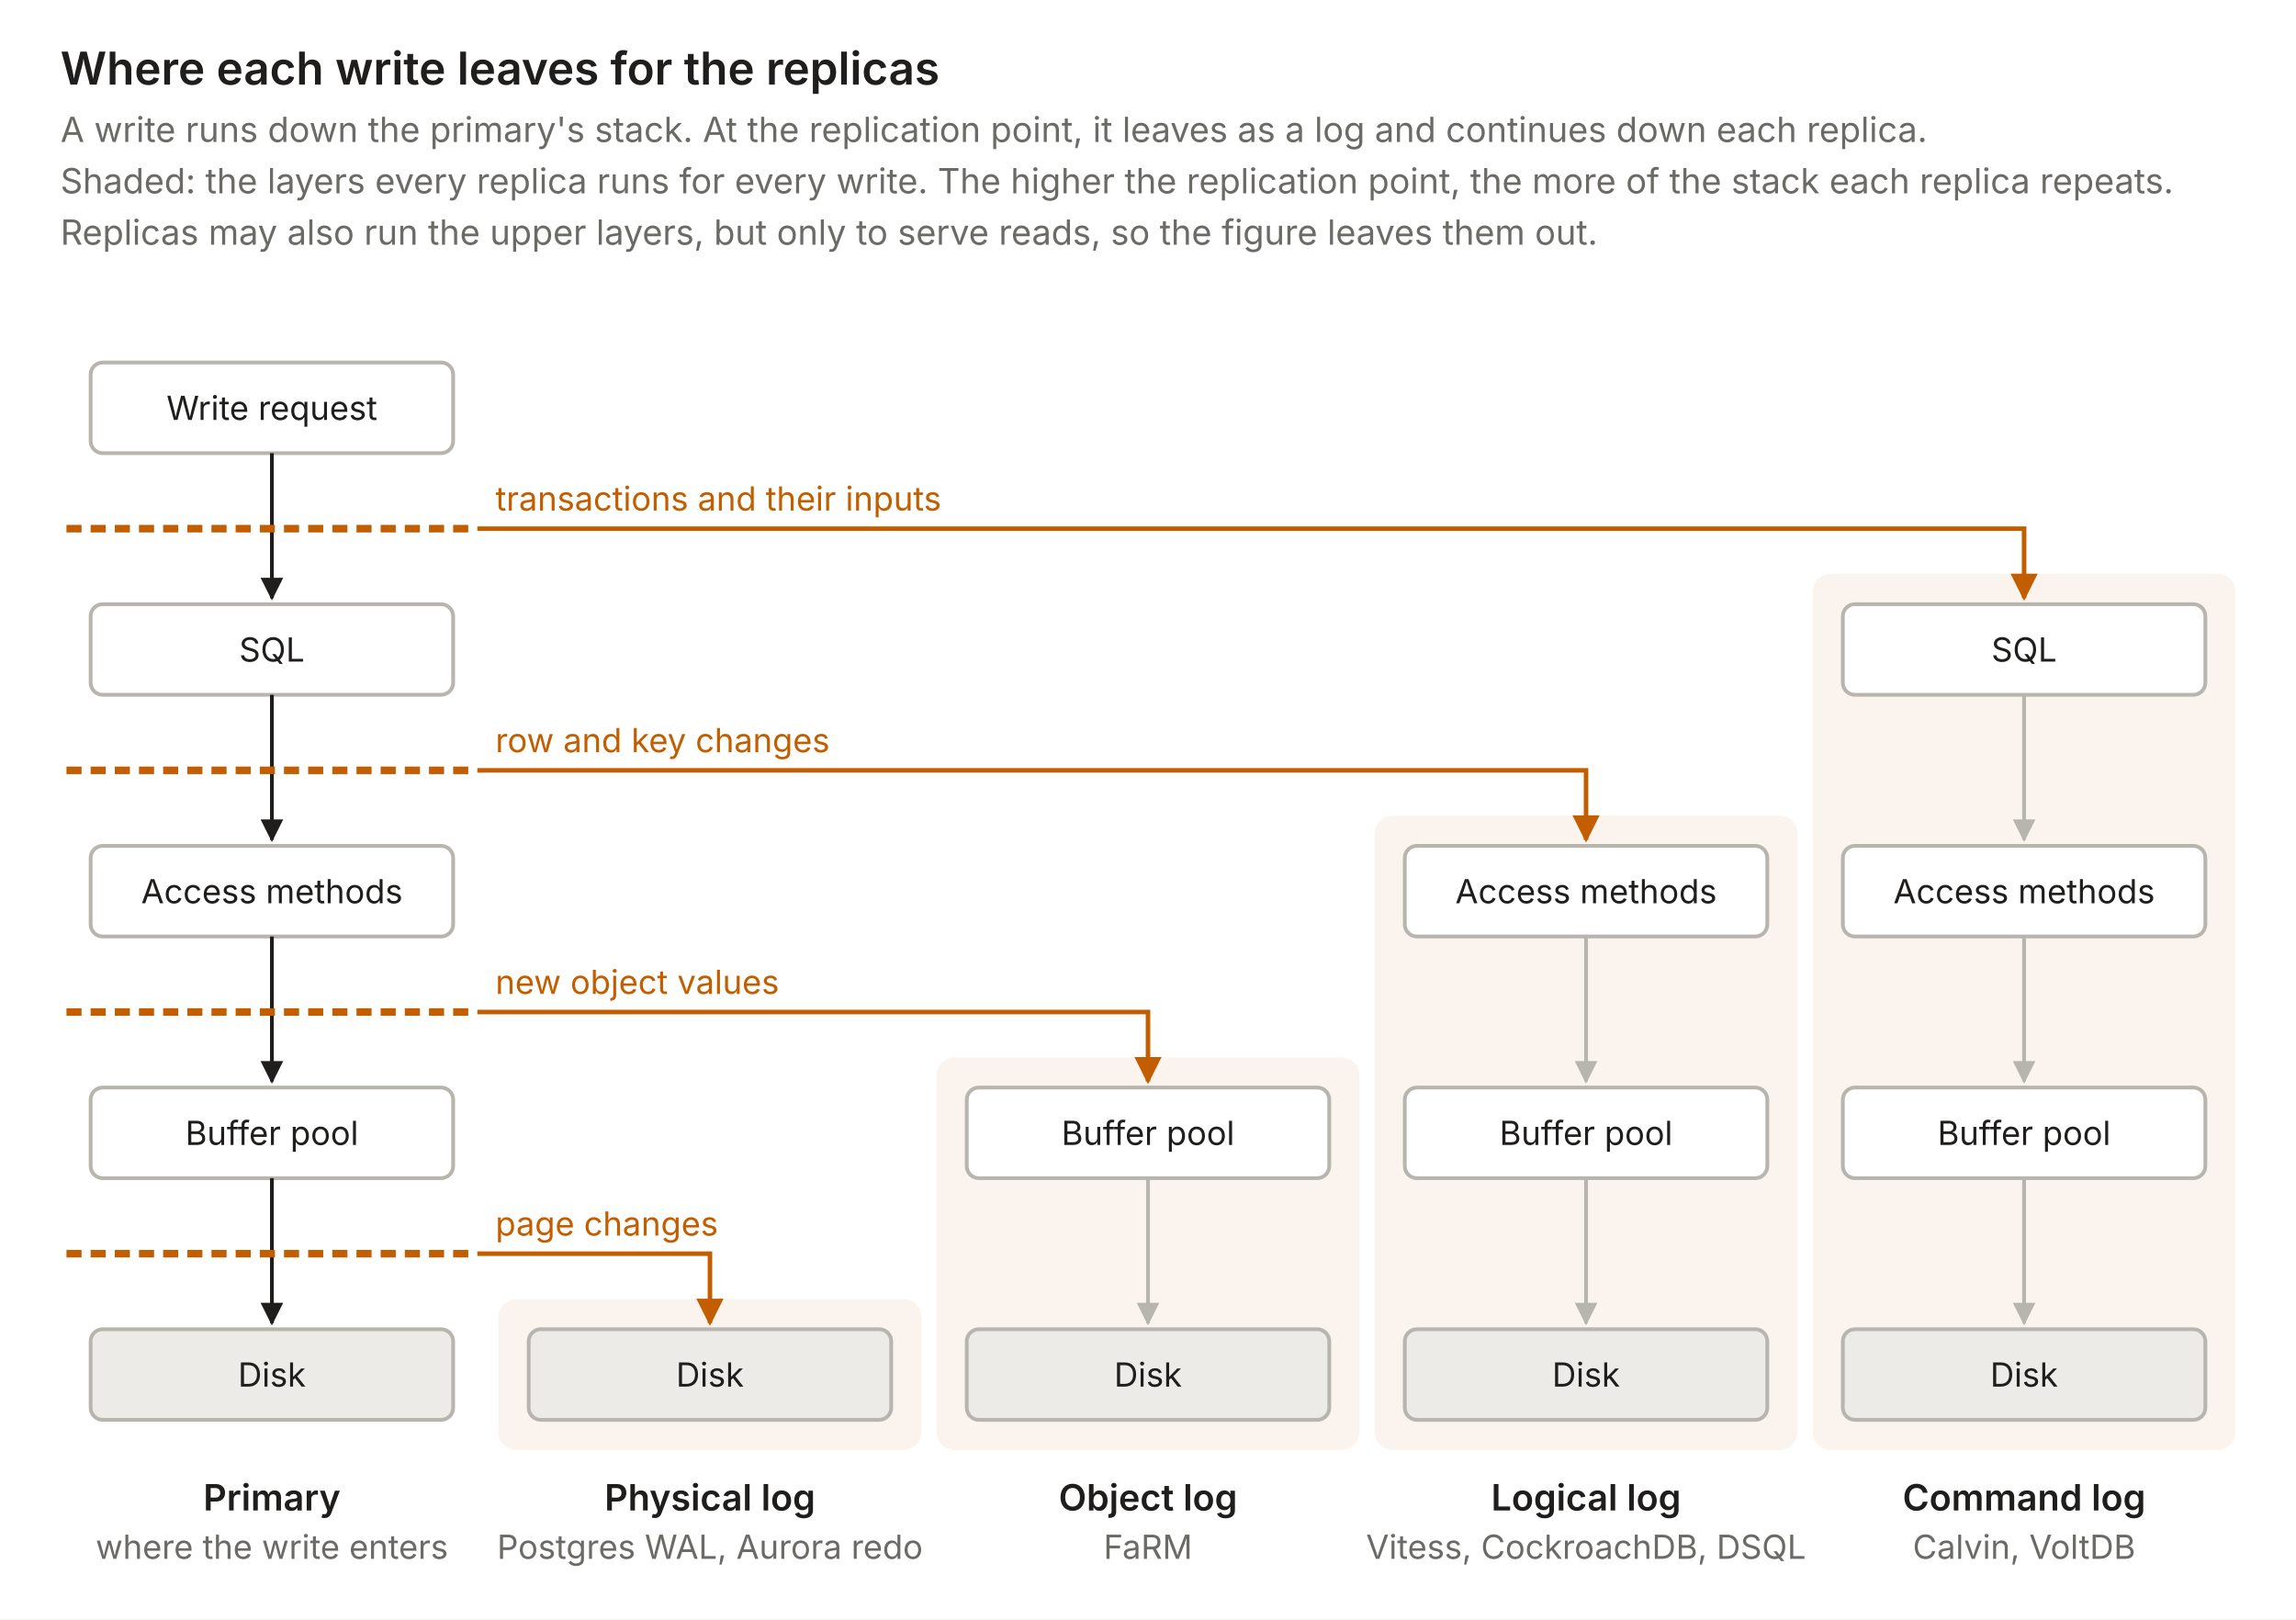
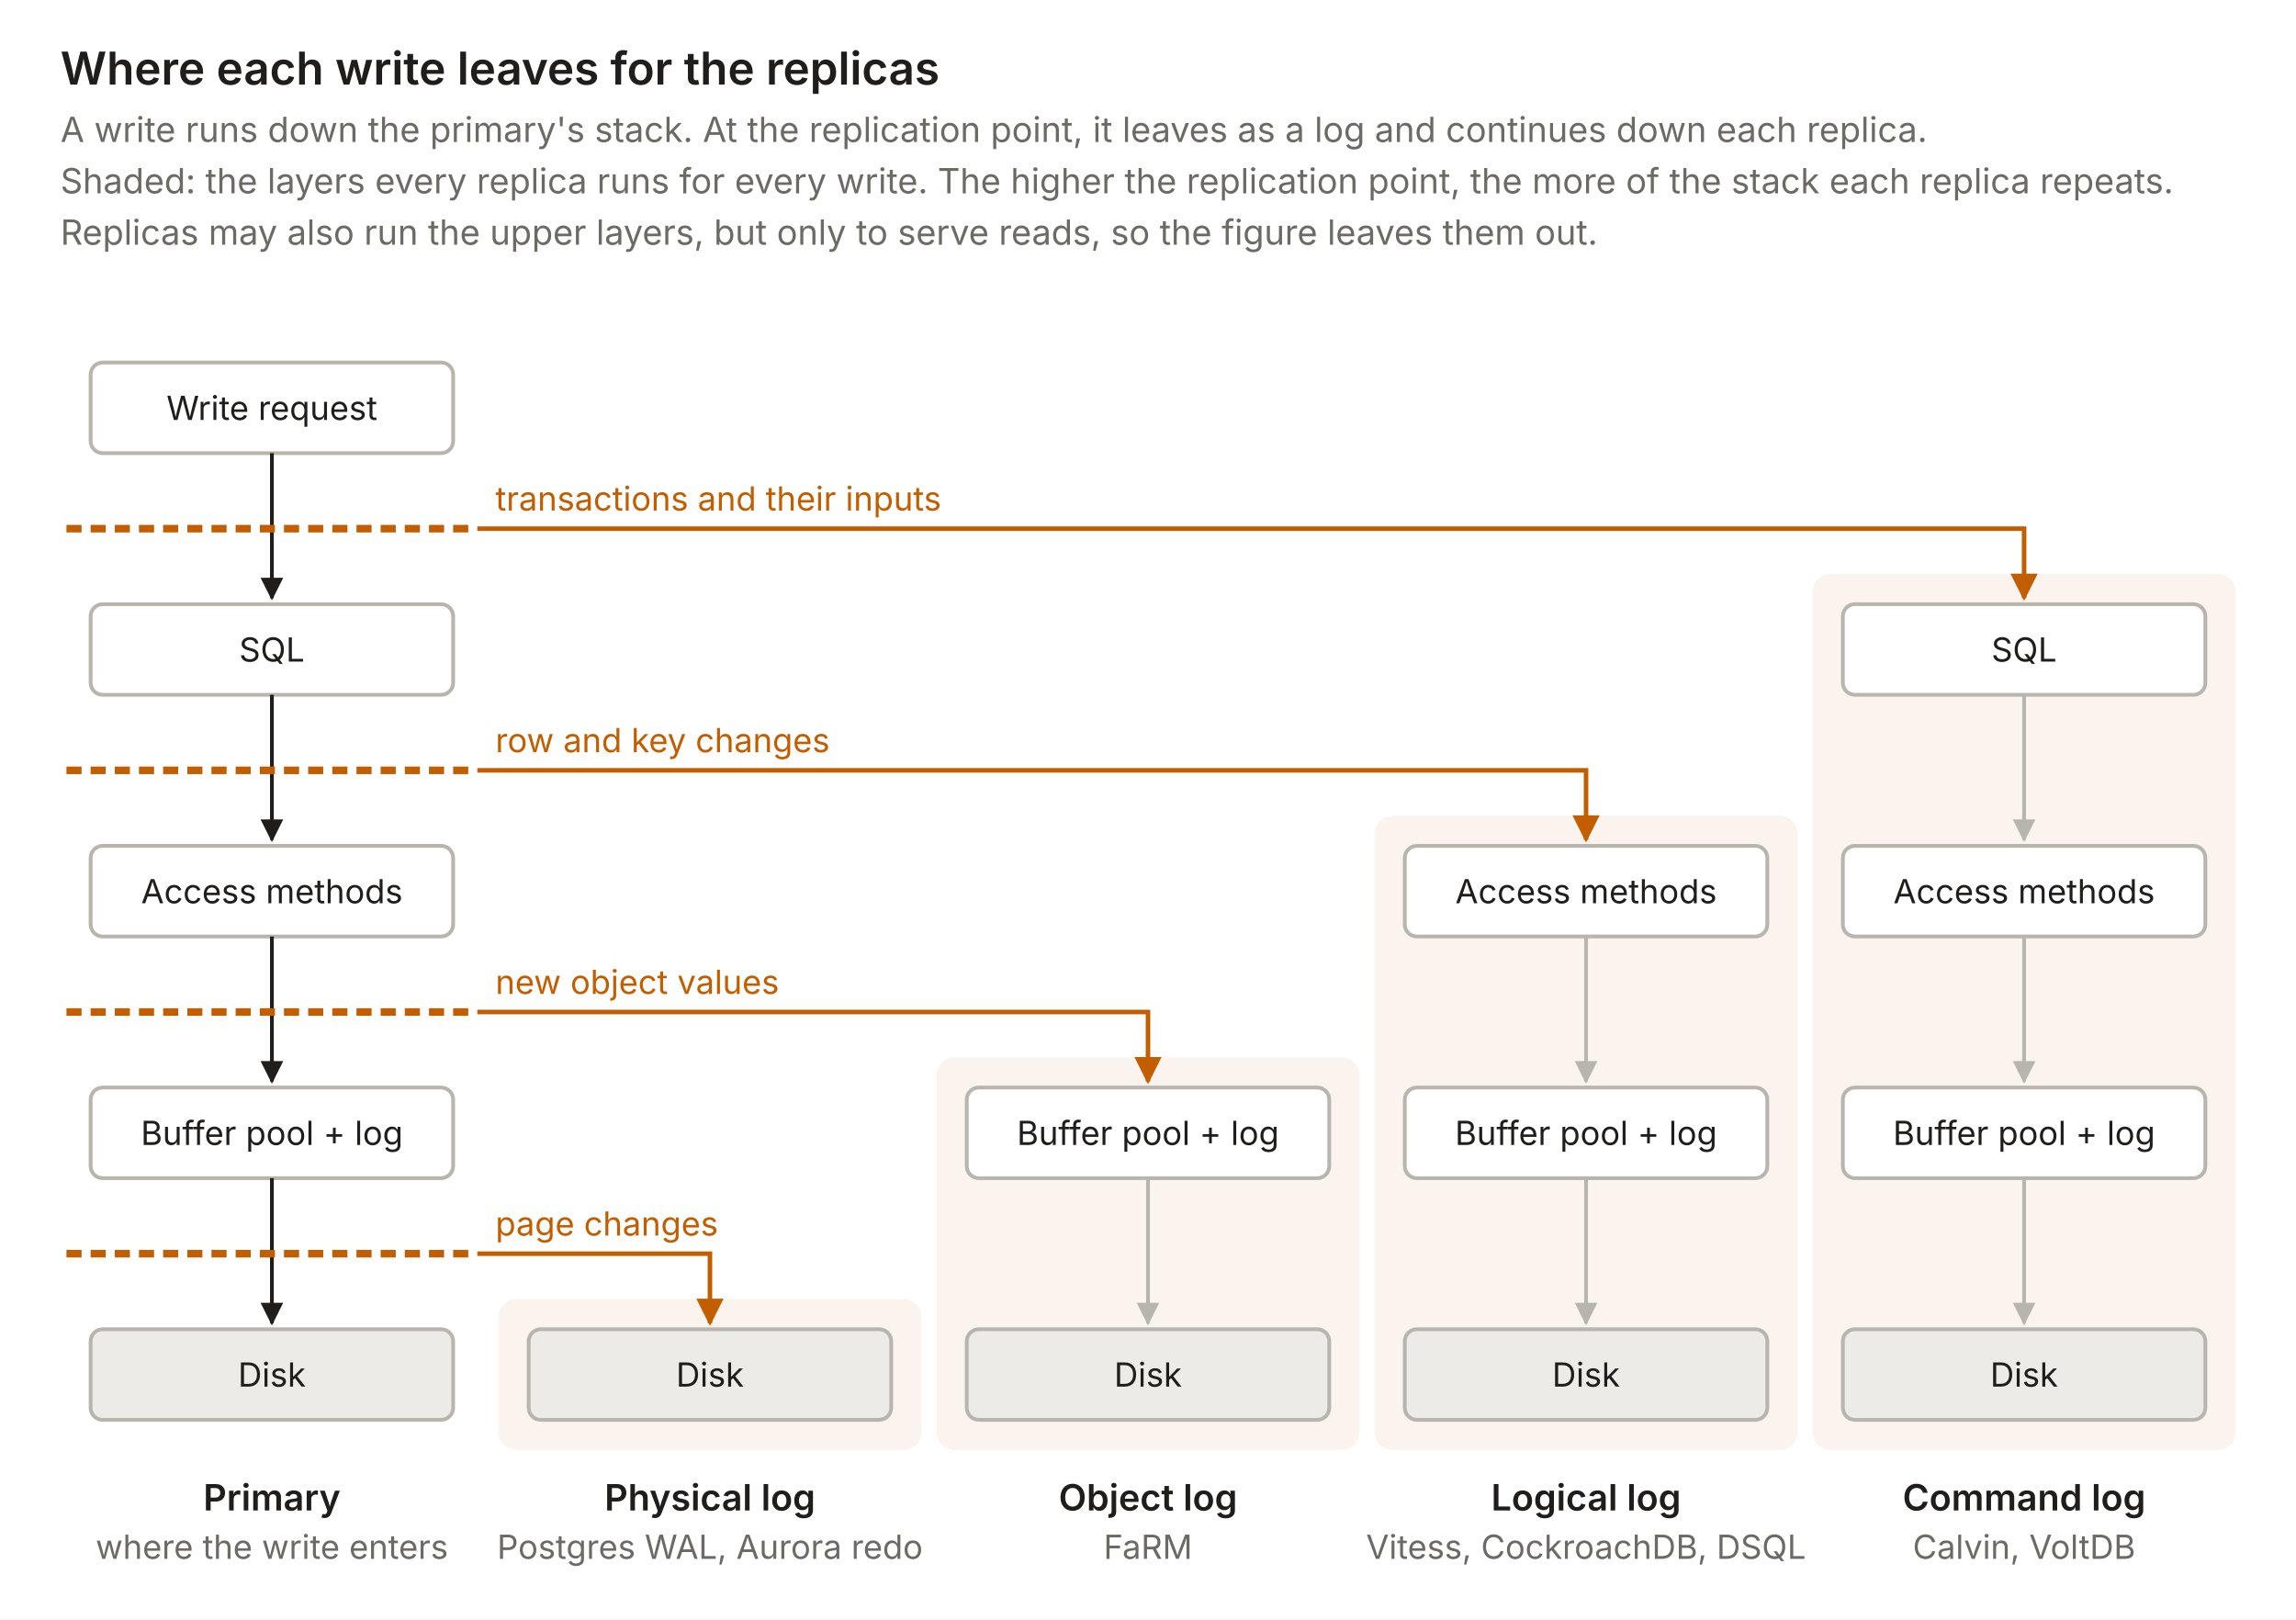
- <svg xmlns="http://www.w3.org/2000/svg" width="760" height="536" font-family="Inter, 'Helvetica Neue', Arial, sans-serif" viewBox="0 0 760 536" role="img" aria-label="A write runs down the primary's stack: SQL, access methods, buffer pool, disk. Orange arrows show where it leaves for the replicas at four heights. A physical log leaves below the buffer pool, so each replica only writes its disk. An object log leaves below the access methods, so each replica updates its memory and disk. A logical log leaves below SQL, so each replica runs its access methods, buffer pool, and disk. A command log leaves above SQL, so each replica runs the whole stack." font-size="13">
+ <svg xmlns="http://www.w3.org/2000/svg" width="760" height="536" font-family="Inter, 'Helvetica Neue', Arial, sans-serif" viewBox="0 0 760 536" role="img" aria-label="A write runs down the primary's stack: SQL, access methods, buffer pool and log, disk. Orange arrows show where it leaves for the replicas at four heights. A physical log leaves below the buffer pool and log, so each replica only writes its disk. An object log leaves below the access methods, so each replica updates its memory and disk. A logical log leaves below SQL, so each replica runs its access methods, buffer pool and log, and disk. A command log leaves above SQL, so each replica runs the whole stack." font-size="13">
  <rect width="100%" height="100%" fill="#ffffff" />
  <defs>
    <marker id="ar" viewBox="0 0 10 10" refX="9" refY="5" markerWidth="6" markerHeight="6" orient="auto-start-reverse">
      <path d="M0 0L10 5L0 10z" fill="#b8b5ae" />
    </marker>
    <marker id="ar-ink" viewBox="0 0 10 10" refX="9" refY="5" markerWidth="6" markerHeight="6" orient="auto-start-reverse">
      <path d="M0 0L10 5L0 10z" fill="#1f1e1d" />
    </marker>
    <marker id="ar-or" viewBox="0 0 10 10" refX="9" refY="5" markerWidth="6" markerHeight="6" orient="auto-start-reverse">
      <path d="M0 0L10 5L0 10z" fill="#c25e00" />
    </marker>
  </defs>
  <text x="20" y="28" text-anchor="start" font-size="15" font-weight="600" fill="#1f1e1d">Where each write leaves for the replicas</text>
  <text x="20" y="47" text-anchor="start" font-size="11.5" font-weight="400" fill="#6b6a66">A write runs down the primary's stack. At the replication point, it leaves as a log and continues down each replica.</text>
  <text x="20" y="64" text-anchor="start" font-size="11.5" font-weight="400" fill="#6b6a66">Shaded: the layers every replica runs for every write. The higher the replication point, the more of the stack each replica repeats.</text>
  <text x="20" y="81" text-anchor="start" font-size="11.5" font-weight="400" fill="#6b6a66">Replicas may also run the upper layers, but only to serve reads, so the figure leaves them out.</text>
  <rect x="30" y="120" width="120" height="30" rx="4" fill="#ffffff" stroke="#b8b5ae" stroke-width="1.25" />
  <text x="90.0" y="139" text-anchor="middle" font-size="11" font-weight="400" fill="#1f1e1d">Write request</text>
  <rect x="30" y="200" width="120" height="30" rx="4" fill="#ffffff" stroke="#b8b5ae" stroke-width="1.25" />
  <text x="90.0" y="219" text-anchor="middle" font-size="11" font-weight="400" fill="#1f1e1d">SQL</text>
  <line x1="90.0" y1="150" x2="90.0" y2="198" stroke="#1f1e1d" stroke-width="1.25" marker-end="url(#ar-ink)" />
  <rect x="30" y="280" width="120" height="30" rx="4" fill="#ffffff" stroke="#b8b5ae" stroke-width="1.25" />
  <text x="90.0" y="299" text-anchor="middle" font-size="11" font-weight="400" fill="#1f1e1d">Access methods</text>
  <line x1="90.0" y1="230" x2="90.0" y2="278" stroke="#1f1e1d" stroke-width="1.25" marker-end="url(#ar-ink)" />
  <rect x="30" y="360" width="120" height="30" rx="4" fill="#ffffff" stroke="#b8b5ae" stroke-width="1.25" />
-   <text x="90.0" y="379" text-anchor="middle" font-size="11" font-weight="400" fill="#1f1e1d">Buffer pool</text>
+   <text x="90.0" y="379" text-anchor="middle" font-size="11" font-weight="400" fill="#1f1e1d">Buffer pool + log</text>
  <line x1="90.0" y1="310" x2="90.0" y2="358" stroke="#1f1e1d" stroke-width="1.25" marker-end="url(#ar-ink)" />
  <rect x="30" y="440" width="120" height="30" rx="4" fill="#ecebe7" stroke="#b8b5ae" stroke-width="1.25" />
  <text x="90.0" y="459" text-anchor="middle" font-size="11" font-weight="400" fill="#1f1e1d">Disk</text>
  <line x1="90.0" y1="390" x2="90.0" y2="438" stroke="#1f1e1d" stroke-width="1.25" marker-end="url(#ar-ink)" />
  <text x="90.0" y="500" text-anchor="middle" font-size="12" font-weight="600" fill="#1f1e1d">Primary</text>
  <text x="90.0" y="516" text-anchor="middle" font-size="11" font-weight="400" fill="#6b6a66">where the write enters</text>
  <rect x="165" y="430" width="140" height="50" rx="6" fill="#c25e00" fill-opacity="0.07" />
  <rect x="175" y="440" width="120" height="30" rx="4" fill="#ecebe7" stroke="#b8b5ae" stroke-width="1.25" />
  <text x="235.0" y="459" text-anchor="middle" font-size="11" font-weight="400" fill="#1f1e1d">Disk</text>
  <line x1="22" y1="415" x2="158" y2="415" stroke="#c25e00" stroke-width="2.5" stroke-dasharray="5 3" />
  <path d="M158 415H235.0V438" fill="none" stroke="#c25e00" stroke-width="1.5" marker-end="url(#ar-or)" />
  <text x="164" y="409" text-anchor="start" font-size="11" font-weight="400" fill="#c25e00">page changes</text>
  <text x="235.0" y="500" text-anchor="middle" font-size="12" font-weight="600" fill="#1f1e1d">Physical log</text>
  <text x="235.0" y="516" text-anchor="middle" font-size="11" font-weight="400" fill="#6b6a66">Postgres WAL, Aurora redo</text>
  <rect x="310" y="350" width="140" height="130" rx="6" fill="#c25e00" fill-opacity="0.07" />
  <rect x="320" y="360" width="120" height="30" rx="4" fill="#ffffff" stroke="#b8b5ae" stroke-width="1.25" />
-   <text x="380.0" y="379" text-anchor="middle" font-size="11" font-weight="400" fill="#1f1e1d">Buffer pool</text>
+   <text x="380.0" y="379" text-anchor="middle" font-size="11" font-weight="400" fill="#1f1e1d">Buffer pool + log</text>
  <rect x="320" y="440" width="120" height="30" rx="4" fill="#ecebe7" stroke="#b8b5ae" stroke-width="1.25" />
  <text x="380.0" y="459" text-anchor="middle" font-size="11" font-weight="400" fill="#1f1e1d">Disk</text>
  <line x1="380.0" y1="390" x2="380.0" y2="438" stroke="#b8b5ae" stroke-width="1.25" marker-end="url(#ar)" />
  <line x1="22" y1="335" x2="158" y2="335" stroke="#c25e00" stroke-width="2.5" stroke-dasharray="5 3" />
  <path d="M158 335H380.0V358" fill="none" stroke="#c25e00" stroke-width="1.5" marker-end="url(#ar-or)" />
  <text x="164" y="329" text-anchor="start" font-size="11" font-weight="400" fill="#c25e00">new object values</text>
  <text x="380.0" y="500" text-anchor="middle" font-size="12" font-weight="600" fill="#1f1e1d">Object log</text>
  <text x="380.0" y="516" text-anchor="middle" font-size="11" font-weight="400" fill="#6b6a66">FaRM</text>
  <rect x="455" y="270" width="140" height="210" rx="6" fill="#c25e00" fill-opacity="0.07" />
  <rect x="465" y="280" width="120" height="30" rx="4" fill="#ffffff" stroke="#b8b5ae" stroke-width="1.25" />
  <text x="525.0" y="299" text-anchor="middle" font-size="11" font-weight="400" fill="#1f1e1d">Access methods</text>
  <rect x="465" y="360" width="120" height="30" rx="4" fill="#ffffff" stroke="#b8b5ae" stroke-width="1.25" />
-   <text x="525.0" y="379" text-anchor="middle" font-size="11" font-weight="400" fill="#1f1e1d">Buffer pool</text>
+   <text x="525.0" y="379" text-anchor="middle" font-size="11" font-weight="400" fill="#1f1e1d">Buffer pool + log</text>
  <line x1="525.0" y1="310" x2="525.0" y2="358" stroke="#b8b5ae" stroke-width="1.25" marker-end="url(#ar)" />
  <rect x="465" y="440" width="120" height="30" rx="4" fill="#ecebe7" stroke="#b8b5ae" stroke-width="1.25" />
  <text x="525.0" y="459" text-anchor="middle" font-size="11" font-weight="400" fill="#1f1e1d">Disk</text>
  <line x1="525.0" y1="390" x2="525.0" y2="438" stroke="#b8b5ae" stroke-width="1.25" marker-end="url(#ar)" />
  <line x1="22" y1="255" x2="158" y2="255" stroke="#c25e00" stroke-width="2.5" stroke-dasharray="5 3" />
  <path d="M158 255H525.0V278" fill="none" stroke="#c25e00" stroke-width="1.5" marker-end="url(#ar-or)" />
  <text x="164" y="249" text-anchor="start" font-size="11" font-weight="400" fill="#c25e00">row and key changes</text>
  <text x="525.0" y="500" text-anchor="middle" font-size="12" font-weight="600" fill="#1f1e1d">Logical log</text>
  <text x="525.0" y="516" text-anchor="middle" font-size="11" font-weight="400" fill="#6b6a66">Vitess, CockroachDB, DSQL</text>
  <rect x="600" y="190" width="140" height="290" rx="6" fill="#c25e00" fill-opacity="0.07" />
  <rect x="610" y="200" width="120" height="30" rx="4" fill="#ffffff" stroke="#b8b5ae" stroke-width="1.25" />
  <text x="670.0" y="219" text-anchor="middle" font-size="11" font-weight="400" fill="#1f1e1d">SQL</text>
  <rect x="610" y="280" width="120" height="30" rx="4" fill="#ffffff" stroke="#b8b5ae" stroke-width="1.25" />
  <text x="670.0" y="299" text-anchor="middle" font-size="11" font-weight="400" fill="#1f1e1d">Access methods</text>
  <line x1="670.0" y1="230" x2="670.0" y2="278" stroke="#b8b5ae" stroke-width="1.25" marker-end="url(#ar)" />
  <rect x="610" y="360" width="120" height="30" rx="4" fill="#ffffff" stroke="#b8b5ae" stroke-width="1.25" />
-   <text x="670.0" y="379" text-anchor="middle" font-size="11" font-weight="400" fill="#1f1e1d">Buffer pool</text>
+   <text x="670.0" y="379" text-anchor="middle" font-size="11" font-weight="400" fill="#1f1e1d">Buffer pool + log</text>
  <line x1="670.0" y1="310" x2="670.0" y2="358" stroke="#b8b5ae" stroke-width="1.25" marker-end="url(#ar)" />
  <rect x="610" y="440" width="120" height="30" rx="4" fill="#ecebe7" stroke="#b8b5ae" stroke-width="1.25" />
  <text x="670.0" y="459" text-anchor="middle" font-size="11" font-weight="400" fill="#1f1e1d">Disk</text>
  <line x1="670.0" y1="390" x2="670.0" y2="438" stroke="#b8b5ae" stroke-width="1.25" marker-end="url(#ar)" />
  <line x1="22" y1="175" x2="158" y2="175" stroke="#c25e00" stroke-width="2.5" stroke-dasharray="5 3" />
  <path d="M158 175H670.0V198" fill="none" stroke="#c25e00" stroke-width="1.5" marker-end="url(#ar-or)" />
  <text x="164" y="169" text-anchor="start" font-size="11" font-weight="400" fill="#c25e00">transactions and their inputs</text>
  <text x="670.0" y="500" text-anchor="middle" font-size="12" font-weight="600" fill="#1f1e1d">Command log</text>
  <text x="670.0" y="516" text-anchor="middle" font-size="11" font-weight="400" fill="#6b6a66">Calvin, VoltDB</text>
</svg>
